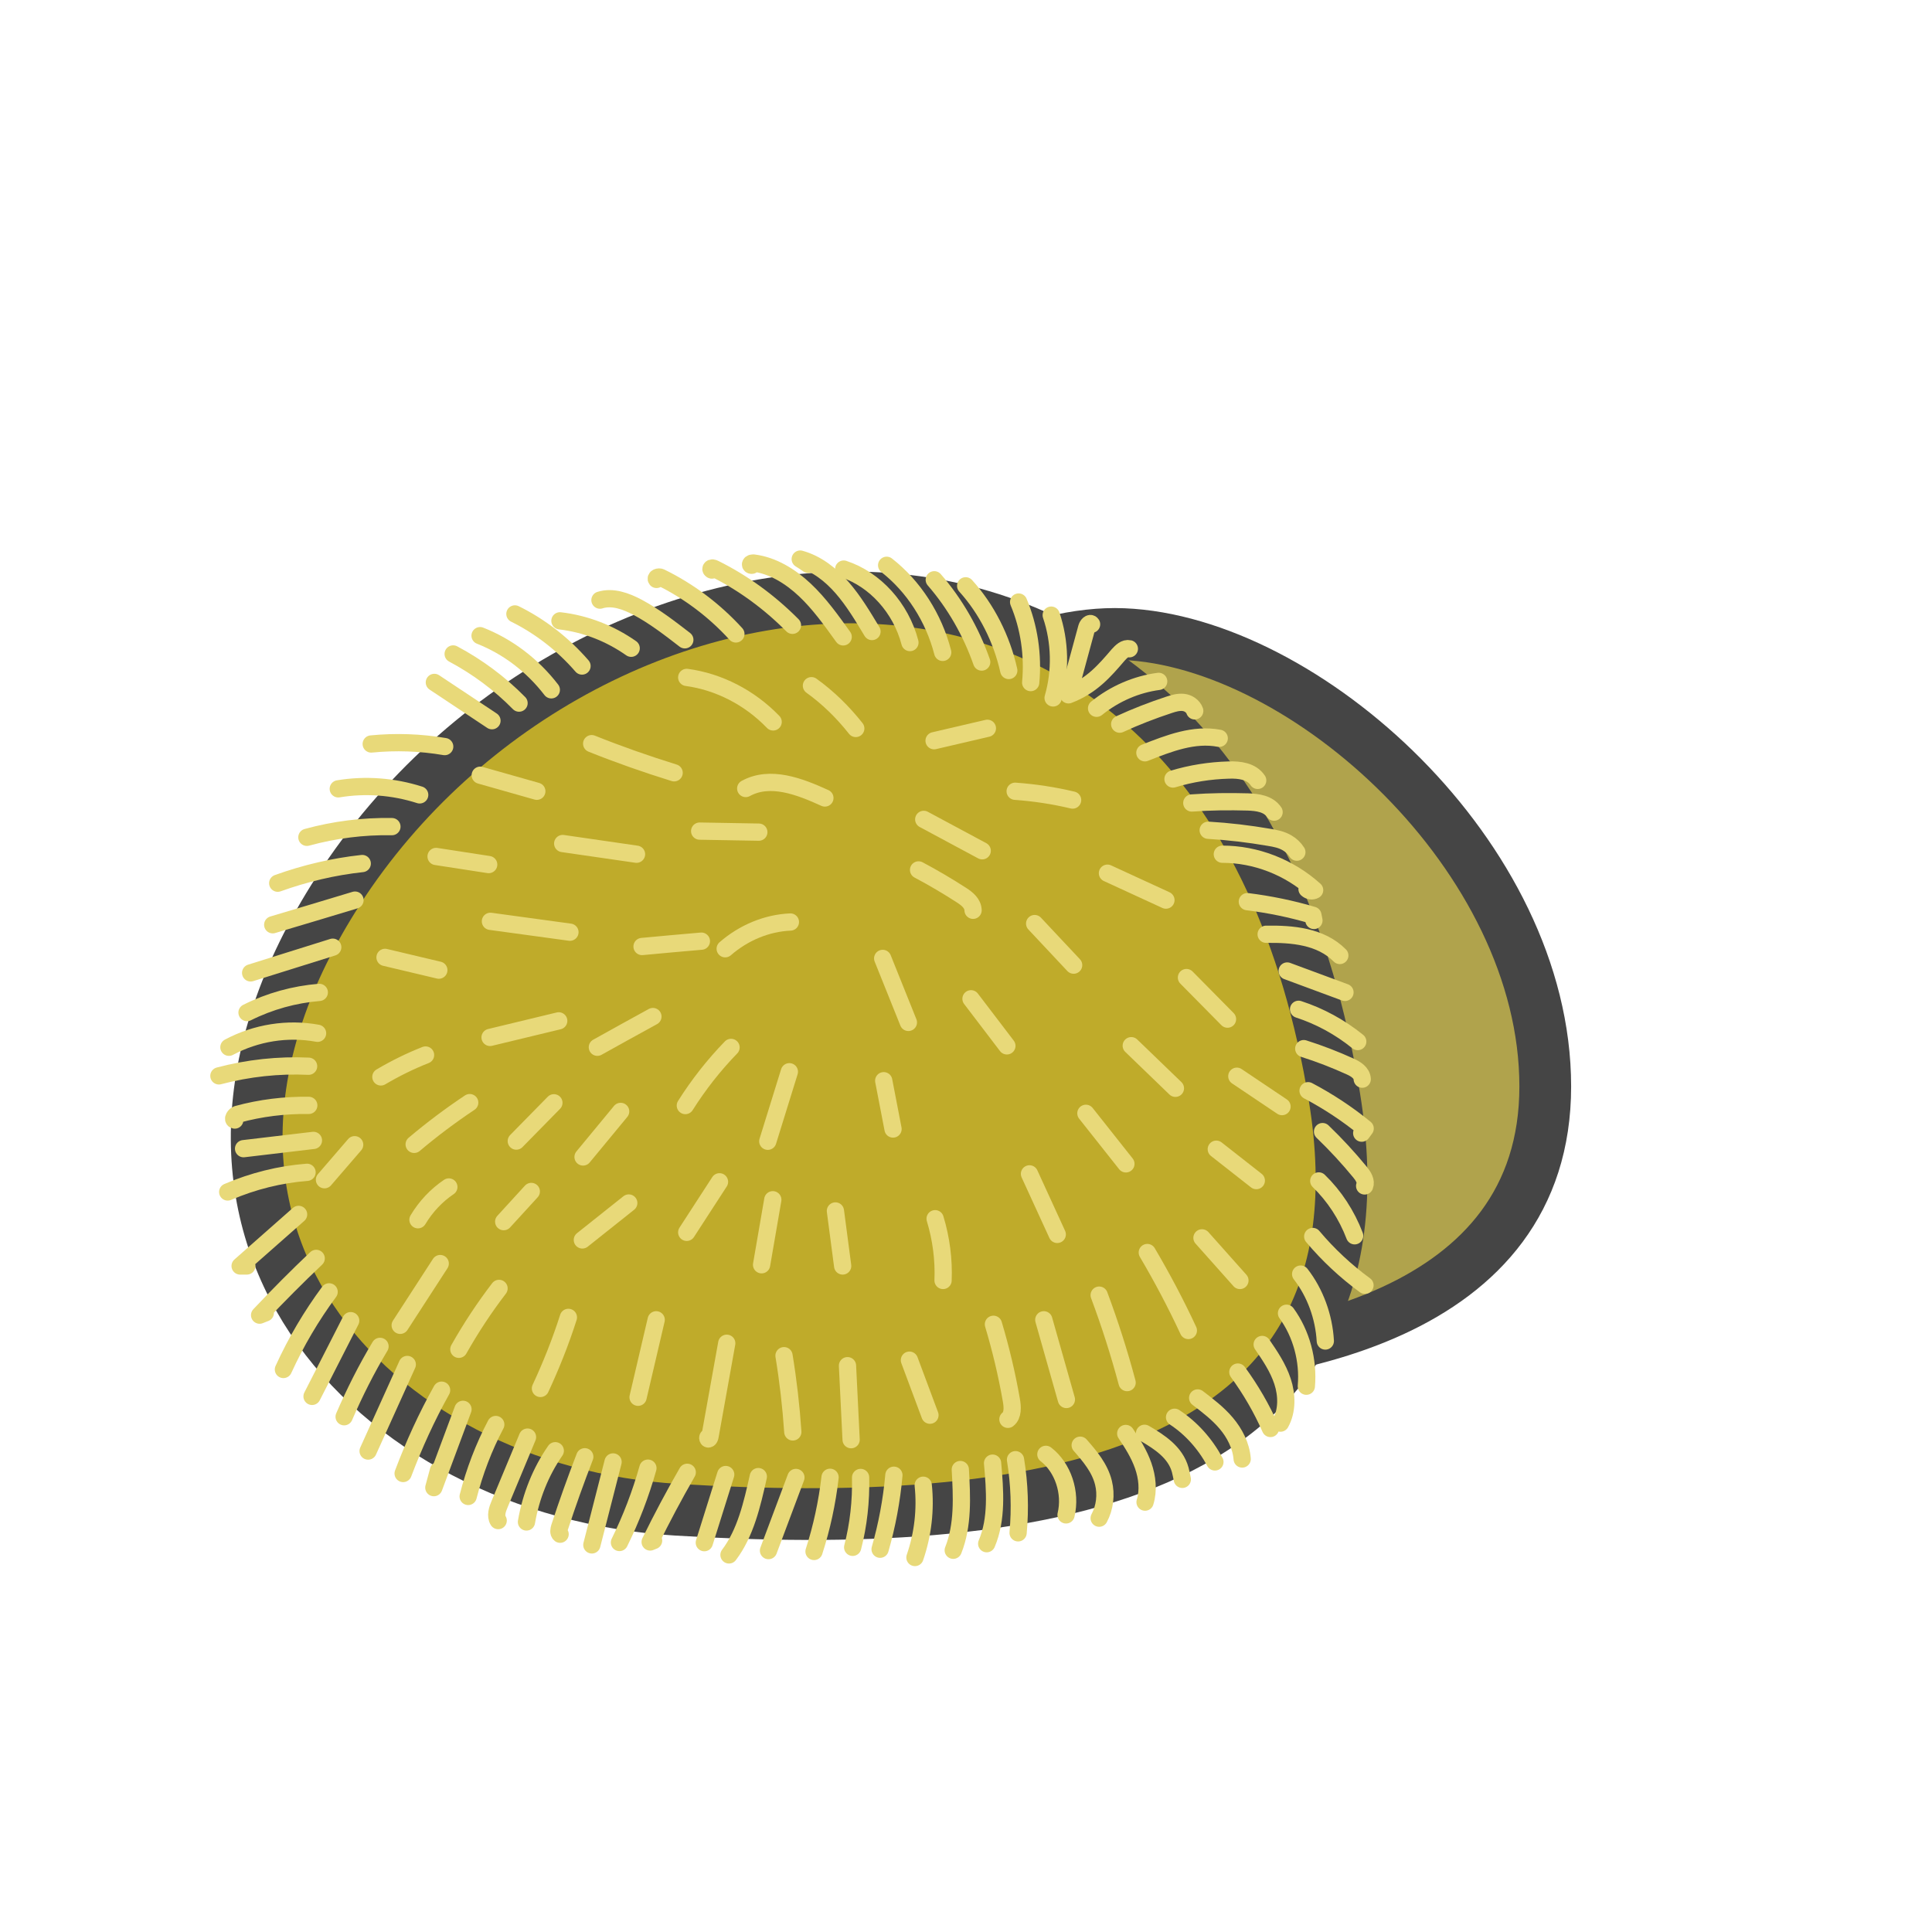
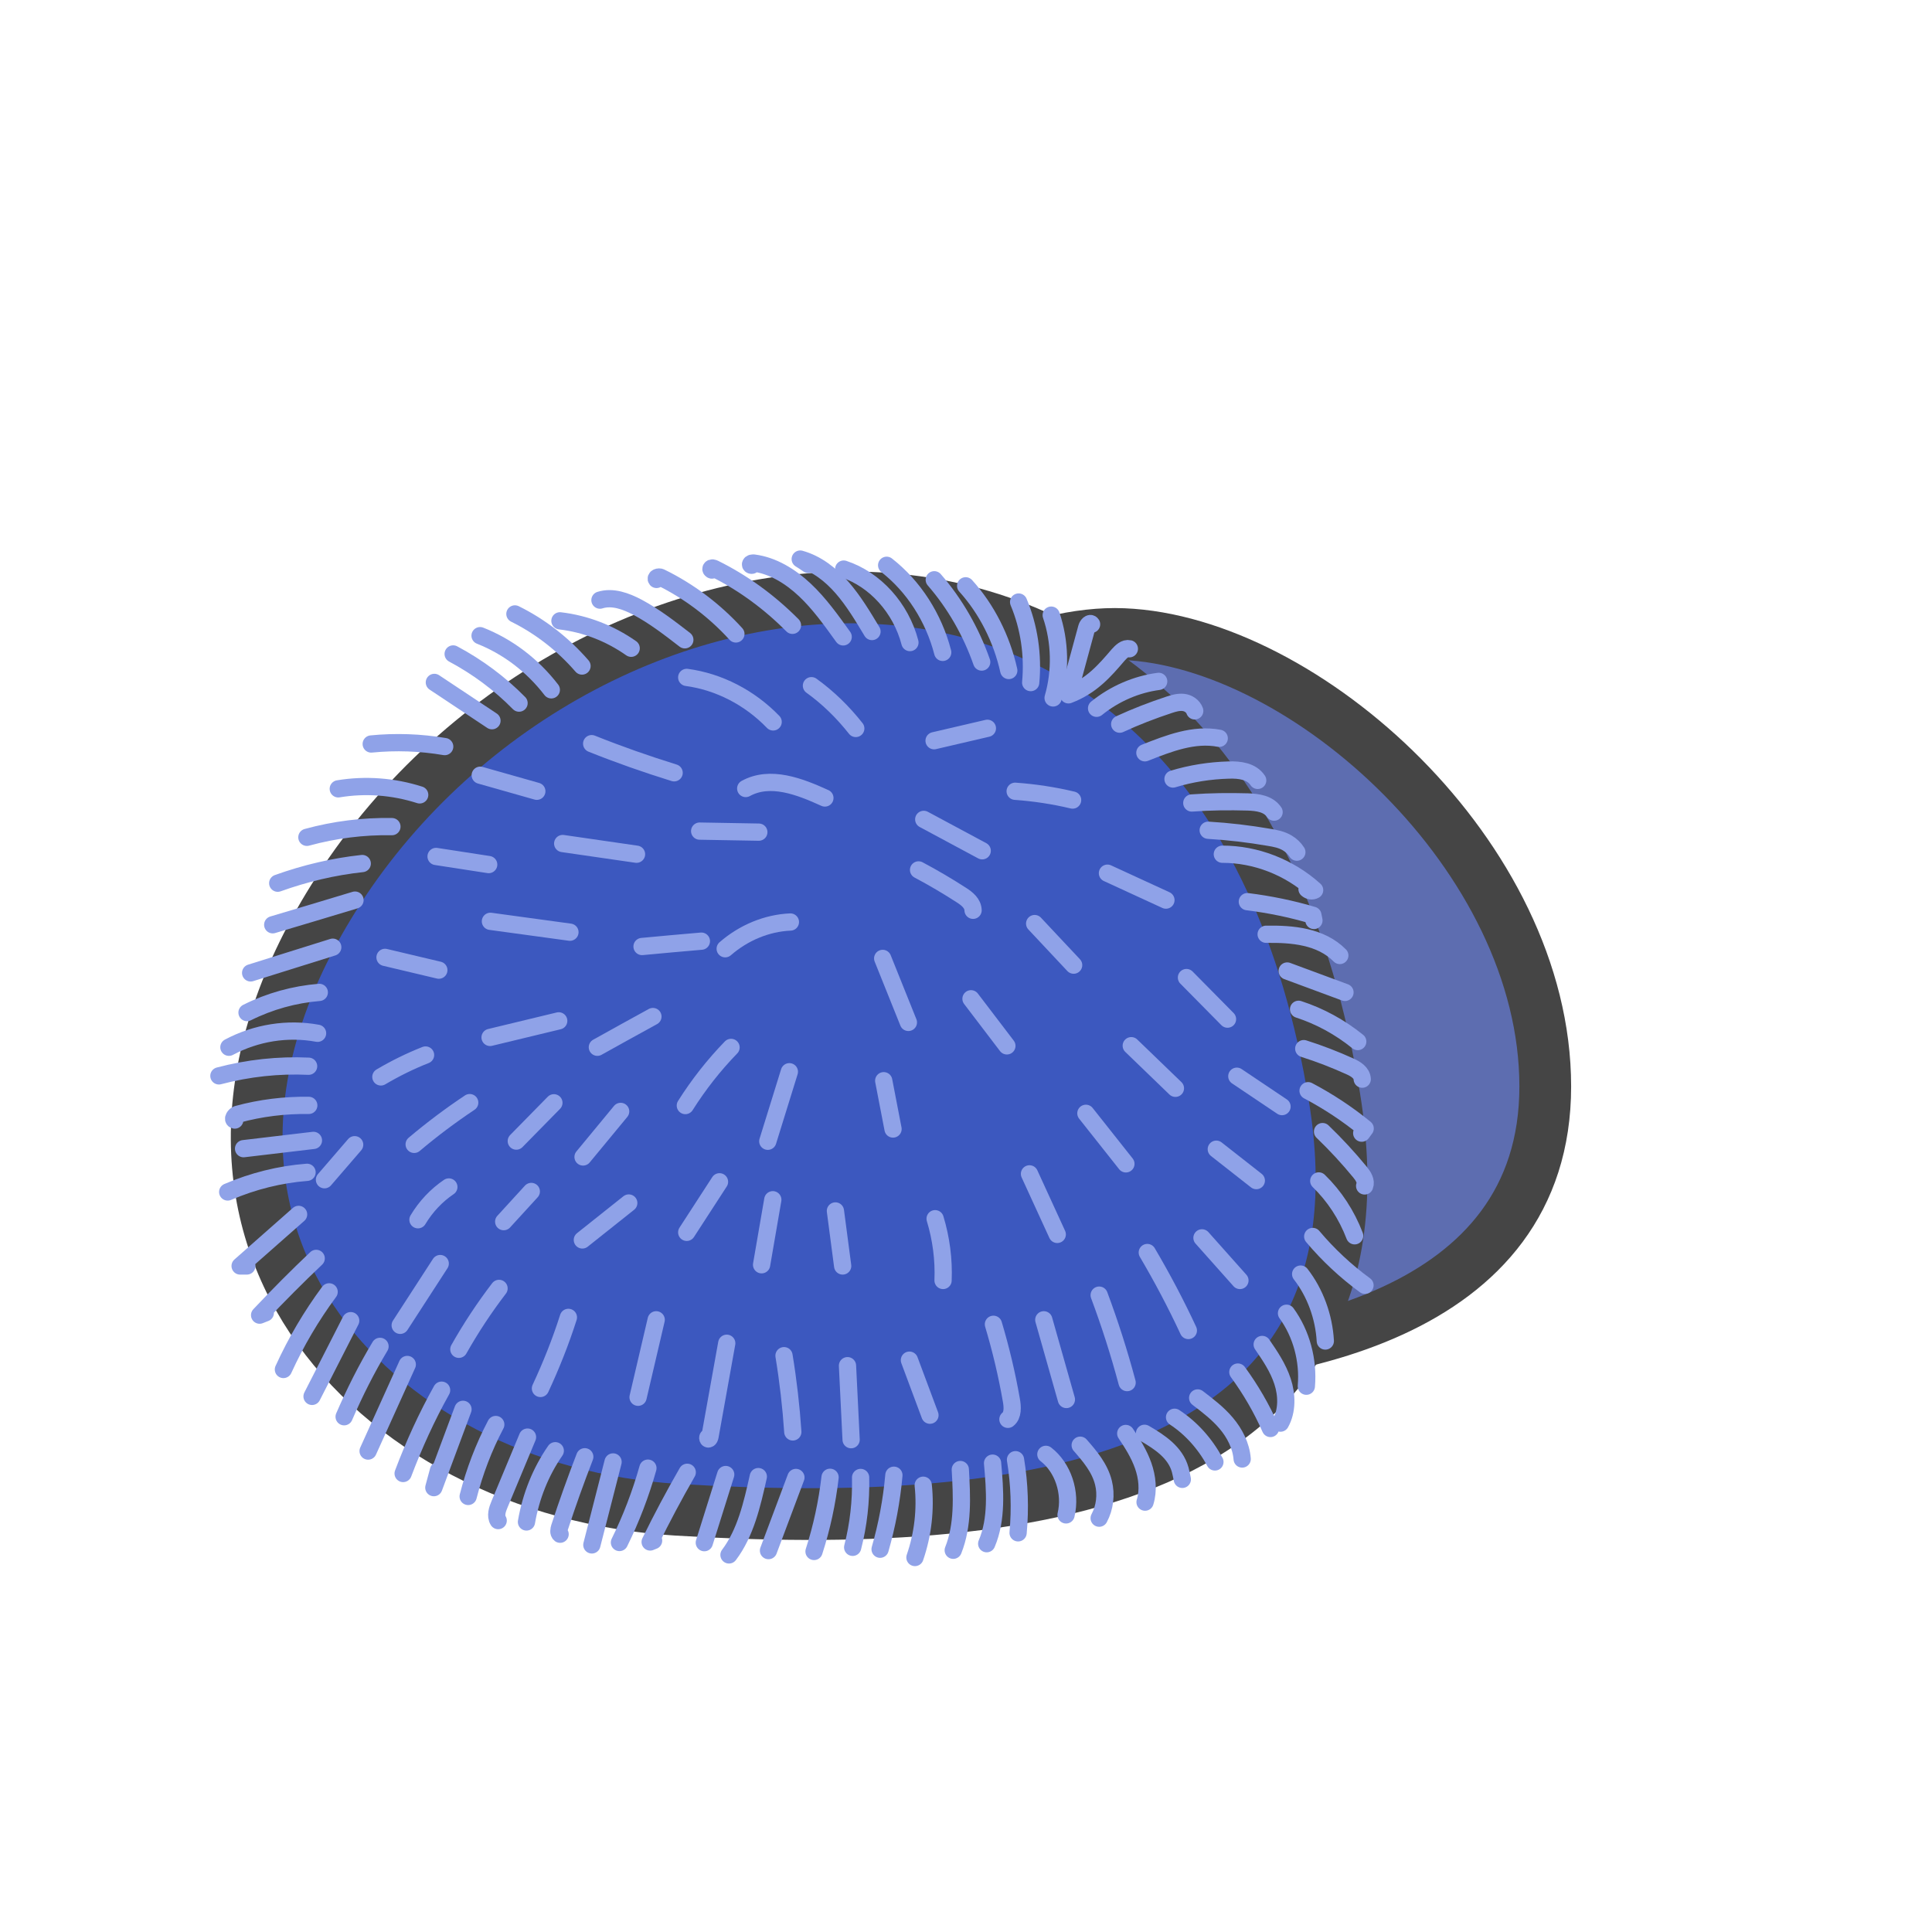
<svg xmlns="http://www.w3.org/2000/svg" id="_レイヤー_2" data-name="レイヤー 2" viewBox="0 0 112 112">
  <defs>
    <style>
      .cls-1 {
-         fill: #b0a34c;
+         fill: #5d6db0;
      }

      .cls-2 {
-         fill: #bfab2a;
-       }
- 
-       .cls-3 {
        stroke: #454545;
        stroke-width: 3px;
      }

-       .cls-3, .cls-4 {
+       .cls-2, .cls-3 {
        fill: none;
        stroke-linecap: round;
        stroke-linejoin: round;
      }

+       .cls-3 {
+         stroke: #8fa2e8;
+       }
+ 
      .cls-4 {
-         stroke: #e8d979;
+         fill: #3c58bf;
      }
    </style>
  </defs>
  <path class="cls-1" d="M63.73,79.03c-17.53,0-23.26-6.87-23.99-18.08-.73-11.2,14.86-24.62,25.39-24.19,10.53.43,24.45,12.9,24.45,26.22s-15.04,16.04-25.85,16.04Z" />
-   <path class="cls-3" d="M63.73,79.03c-17.53,0-23.26-6.87-23.99-18.08-.73-11.2,14.86-24.62,25.39-24.19,10.53.43,24.45,12.9,24.45,26.22s-15.04,16.04-25.85,16.04Z" />
+   <path class="cls-2" d="M63.73,79.03c-17.53,0-23.26-6.87-23.99-18.08-.73-11.2,14.86-24.62,25.39-24.19,10.53.43,24.45,12.9,24.45,26.22s-15.04,16.04-25.85,16.04Z" />
+   <path class="cls-4" d="M19.61,51.62c14.29-22.17,51.42-26.91,57.75,11.99,3.71,22.79-18.4,25.11-38.14,23.91-17.73-1.08-32.15-16.44-19.61-35.89Z" />
  <path class="cls-2" d="M19.61,51.62c14.29-22.17,51.42-26.91,57.75,11.99,3.71,22.79-18.4,25.11-38.14,23.91-17.73-1.08-32.15-16.44-19.61-35.89Z" />
-   <path class="cls-3" d="M19.61,51.62c14.29-22.17,51.42-26.91,57.75,11.99,3.71,22.79-18.4,25.11-38.14,23.91-17.73-1.08-32.15-16.44-19.61-35.89Z" />
  <g>
-     <path class="cls-4" d="M58.48,38.87c-.41-1.84-1.28-3.56-2.5-4.91" />
-     <path class="cls-4" d="M56.91,38.38c-.62-1.77-1.56-3.4-2.75-4.77" />
-     <path class="cls-4" d="M54.65,37.82c-.52-2.02-1.69-3.83-3.25-5.05" />
-     <path class="cls-4" d="M52.75,37.25c-.52-2-2.02-3.66-3.84-4.26" />
-     <path class="cls-4" d="M50.55,36.61c-.53-.88-1.06-1.77-1.73-2.54s-1.49-1.4-2.43-1.66c.16.1.32.2.47.31" />
-     <path class="cls-4" d="M48.88,36.92c-.69-.96-1.38-1.93-2.22-2.72s-1.86-1.42-2.97-1.56c-.07,0-.16,0-.18.07s.13.08.09.02" />
-     <path class="cls-4" d="M45.94,36.25c-1.34-1.35-2.87-2.47-4.53-3.29-.06-.03-.15-.06-.19,0s.09.13.08.06" />
-     <path class="cls-4" d="M42.66,36.75c-1.25-1.37-2.74-2.49-4.36-3.28-.11-.06-.32.02-.24.12" />
-     <path class="cls-4" d="M39.7,37.09c-.88-.68-1.76-1.36-2.73-1.88-.68-.36-1.46-.65-2.19-.42" />
-     <path class="cls-4" d="M36.59,37.58c-1.24-.87-2.66-1.42-4.13-1.59" />
-     <path class="cls-4" d="M59.75,39.57c.15-1.59-.09-3.22-.7-4.67" />
-     <path class="cls-4" d="M61.05,40.46c.45-1.55.41-3.27-.11-4.8" />
-     <path class="cls-4" d="M33.74,38.61c-1.1-1.27-2.43-2.3-3.89-3.02" />
-     <path class="cls-4" d="M31.96,39.99c-1.09-1.42-2.53-2.51-4.13-3.14" />
-     <path class="cls-4" d="M30.09,40.76c-1.13-1.15-2.43-2.11-3.82-2.85" />
-     <path class="cls-4" d="M28.52,41.78l-3.34-2.22" />
-     <path class="cls-4" d="M49.61,42.23c-.75-.95-1.61-1.79-2.57-2.48" />
-     <path class="cls-4" d="M44.82,41.85c-1.36-1.41-3.15-2.33-5.01-2.58" />
-     <path class="cls-4" d="M39.08,44.8c-1.61-.5-3.21-1.06-4.78-1.69" />
-     <path class="cls-4" d="M36.9,49.52c-1.43-.21-2.85-.41-4.28-.62" />
-     <path class="cls-4" d="M43.99,48.24c-1.14-.02-2.29-.04-3.43-.06" />
-     <path class="cls-4" d="M40.66,54.56c-1.15.1-2.29.2-3.44.31" />
-     <path class="cls-4" d="M33.04,54.04l-4.61-.63" />
-     <path class="cls-4" d="M31.12,45.87l-3.28-.93" />
-     <path class="cls-4" d="M28.33,50.12l-3.05-.47" />
-     <path class="cls-4" d="M25.44,56.24c-1.04-.25-2.08-.49-3.12-.74" />
-     <path class="cls-4" d="M32.39,59.18c-1.33.32-2.65.64-3.98.96" />
-     <path class="cls-4" d="M37.85,58.93c-1.07.59-2.15,1.18-3.22,1.78" />
-     <path class="cls-4" d="M35.98,64.43l-2.18,2.64" />
-     <path class="cls-4" d="M32.11,63.93l-2.18,2.22" />
-     <path class="cls-4" d="M27.23,63.92c-1.11.74-2.19,1.55-3.22,2.42" />
-     <path class="cls-4" d="M24.67,61.16c-.89.35-1.76.78-2.59,1.27" />
-     <path class="cls-4" d="M20.56,66.36l-1.75,2.03" />
-     <path class="cls-4" d="M26.02,68.81c-.71.48-1.33,1.13-1.79,1.9" />
-     <path class="cls-4" d="M30.8,69.07l-1.6,1.75" />
-     <path class="cls-4" d="M36.45,69.74l-2.69,2.14" />
-     <path class="cls-4" d="M25.78,43.28c-1.41-.24-2.84-.29-4.26-.15" />
-     <path class="cls-4" d="M24.33,46.08c-1.53-.49-3.15-.61-4.72-.35" />
-     <path class="cls-4" d="M22.72,47.92c-1.66-.03-3.32.18-4.93.62" />
-     <path class="cls-4" d="M21,50.06c-1.67.18-3.31.57-4.9,1.14" />
-     <path class="cls-4" d="M20.58,52.18c-1.59.48-3.18.96-4.77,1.43" />
-     <path class="cls-4" d="M19.29,54.91l-4.76,1.49" />
-     <path class="cls-4" d="M18.51,57.53c-1.45.12-2.87.51-4.19,1.17" />
-     <path class="cls-4" d="M18.41,59.9c-1.74-.32-3.56-.03-5.14.81" />
-     <path class="cls-4" d="M17.89,61.81c-1.74-.08-3.5.11-5.2.56" />
-     <path class="cls-4" d="M17.9,64.08c-1.39-.02-2.79.15-4.14.52-.15.04-.31.3-.15.33" />
-     <path class="cls-4" d="M18.17,66.11l-4.05.48" />
-     <path class="cls-4" d="M17.8,67.96c-1.57.12-3.13.51-4.6,1.14" />
-     <path class="cls-4" d="M17.31,70.4l-3.39,2.99c.13,0,.26,0,.39,0" />
-     <path class="cls-4" d="M18.33,72.95c-1.12,1.06-2.21,2.16-3.28,3.29l.33-.13" />
-     <path class="cls-4" d="M19.08,74.89c-1.03,1.39-1.92,2.9-2.65,4.5" />
-     <path class="cls-4" d="M20.33,76.56l-2.24,4.39" />
-     <path class="cls-4" d="M22.03,78.05c-.78,1.3-1.47,2.67-2.08,4.08" />
-     <path class="cls-4" d="M23.61,79.1l-2.27,5.02" />
-     <path class="cls-4" d="M25.6,80.59c-.86,1.54-1.6,3.16-2.23,4.83" />
-     <path class="cls-4" d="M26.84,81.7l-1.69,4.54.27-1" />
-     <path class="cls-4" d="M28.74,82.58c-.69,1.31-1.23,2.72-1.6,4.17" />
-     <path class="cls-4" d="M30.58,83.31l-1.62,3.89c-.13.3-.25.68-.08.95" />
-     <path class="cls-4" d="M32.19,84.1c-.84,1.21-1.41,2.63-1.67,4.13" />
-     <path class="cls-4" d="M33.9,84.45c-.52,1.35-1.01,2.71-1.46,4.09-.04.14-.08.31.03.4" />
-     <path class="cls-4" d="M35.54,84.75l-1.23,4.81" />
-     <path class="cls-4" d="M37.56,85.11c-.42,1.49-.97,2.93-1.65,4.31" />
-     <path class="cls-4" d="M39.84,85.35c-.76,1.32-1.48,2.67-2.15,4.04.07-.03.14-.06.2-.08" />
-     <path class="cls-4" d="M42.07,85.48l-1.24,3.95" />
-     <path class="cls-4" d="M43.96,85.6c-.36,1.61-.74,3.27-1.7,4.54" />
-     <path class="cls-4" d="M46.14,85.65c-.53,1.41-1.06,2.83-1.59,4.24" />
-     <path class="cls-4" d="M48.12,85.64c-.17,1.46-.48,2.91-.93,4.3" />
-     <path class="cls-4" d="M49.89,85.65c.03,1.36-.12,2.74-.46,4.05" />
-     <path class="cls-4" d="M51.82,85.52c-.13,1.46-.4,2.9-.8,4.29" />
-     <path class="cls-4" d="M53.52,86.1c.15,1.41-.02,2.86-.48,4.19" />
-     <path class="cls-4" d="M55.67,85.19c.09,1.58.17,3.23-.41,4.68" />
-     <path class="cls-4" d="M57.54,84.82c.14,1.57.27,3.24-.34,4.67" />
-     <path class="cls-4" d="M58.87,84.62c.23,1.4.28,2.83.15,4.24" />
-     <path class="cls-4" d="M60.63,84.31c.99.76,1.48,2.22,1.17,3.51" />
-     <path class="cls-4" d="M62.62,83.78c.56.64,1.14,1.32,1.35,2.18.17.68.08,1.44-.25,2.05" />
-     <path class="cls-4" d="M65.26,83.1c.39.58.77,1.18,1.01,1.86s.32,1.44.11,2.12" />
-     <path class="cls-4" d="M66.35,83.09c.86.5,1.79,1.1,2.07,2.12.05.18.08.37.12.55" />
-     <path class="cls-4" d="M68.09,82.16c.96.63,1.77,1.53,2.34,2.59" />
-     <path class="cls-4" d="M69.43,81.04c.59.45,1.18.9,1.66,1.47s.86,1.29.92,2.07" />
-     <path class="cls-4" d="M71.76,79.54c.74,1.01,1.38,2.11,1.89,3.27" />
-     <path class="cls-4" d="M73.17,77.94c.46.67.92,1.35,1.18,2.14s.28,1.71-.12,2.42" />
-     <path class="cls-4" d="M74.58,76.13c.86,1.18,1.28,2.73,1.15,4.23" />
-     <path class="cls-4" d="M75.4,73.86c.84,1.08,1.35,2.47,1.43,3.88" />
-     <path class="cls-4" d="M76.1,71.68c.9,1.07,1.92,2.02,3.03,2.83" />
-     <path class="cls-4" d="M76.45,68.46c.9.87,1.62,1.97,2.08,3.18" />
-     <path class="cls-4" d="M76.67,65.6c.77.74,1.5,1.53,2.18,2.36.18.22.37.52.26.79" />
-     <path class="cls-4" d="M75.83,63.23c1.16.61,2.27,1.34,3.31,2.19-.07.09-.13.18-.2.27" />
-     <path class="cls-4" d="M75.58,60.79c.92.29,1.82.64,2.7,1.04.31.14.67.36.69.73" />
-     <path class="cls-4" d="M75.28,58.51c1.23.4,2.39,1.03,3.43,1.87" />
-     <path class="cls-4" d="M74.62,56.29l3.35,1.24" />
-     <path class="cls-4" d="M73.4,54.16c1.51-.02,3.16.11,4.27,1.23" />
-     <path class="cls-4" d="M72.31,52.27c1.28.16,2.56.42,3.8.79.02.1.04.2.06.3" />
-     <path class="cls-4" d="M70.86,49.52c1.93,0,3.86.74,5.35,2.08-.14.08-.32.05-.44-.06" />
-     <path class="cls-4" d="M70.04,48.13c1.18.07,2.36.21,3.52.41.37.06.74.13,1.07.33.22.13.41.31.55.53" />
-     <path class="cls-4" d="M69.09,46.55c1.08-.08,2.17-.09,3.25-.06.56.02,1.19.1,1.52.59" />
-     <path class="cls-4" d="M68,45.16c1.05-.32,2.14-.49,3.24-.52.61-.02,1.31.06,1.67.6" />
-     <path class="cls-4" d="M66.37,43.64c1.39-.55,2.85-1.12,4.31-.84" />
-     <path class="cls-4" d="M64.91,41.98c.93-.43,1.89-.8,2.86-1.12.27-.09.55-.17.83-.14s.56.21.66.49" />
-     <path class="cls-4" d="M63.57,41.06c1.05-.85,2.31-1.39,3.6-1.56" />
-     <path class="cls-4" d="M65.47,37.61c-.25-.06-.47.16-.65.36-.77.9-1.54,1.8-2.88,2.31l1.06-3.9c.04-.14.2-.32.28-.19" />
-     <path class="cls-4" d="M25.52,73.25l-2.32,3.58" />
-     <path class="cls-4" d="M28.93,74.69c-.85,1.11-1.63,2.29-2.33,3.53" />
-     <path class="cls-4" d="M32.95,76.37c-.45,1.41-1,2.79-1.62,4.12" />
-     <path class="cls-4" d="M38.04,76.51l-1.05,4.49" />
-     <path class="cls-4" d="M42.13,77.87l-.97,5.4c-.01.06-.04.14-.09.15s-.06-.13,0-.1" />
-     <path class="cls-4" d="M45.45,78.59c.24,1.46.41,2.94.51,4.42" />
-     <path class="cls-4" d="M49.13,79.17l.21,4.29" />
-     <path class="cls-4" d="M52.72,78.85l1.19,3.19" />
-     <path class="cls-4" d="M57.59,76.77c.43,1.44.78,2.91,1.04,4.4.07.39.1.88-.2,1.11" />
-     <path class="cls-4" d="M60.51,76.51l1.31,4.62" />
-     <path class="cls-4" d="M63.72,75.08c.62,1.66,1.16,3.35,1.62,5.07" />
-     <path class="cls-4" d="M66.51,72.61c.86,1.46,1.66,2.97,2.38,4.52" />
-     <path class="cls-4" d="M69.68,71.76l2.2,2.47" />
-     <path class="cls-4" d="M70.51,66.62l2.32,1.82" />
-     <path class="cls-4" d="M41.71,68.51l-1.9,2.93" />
-     <path class="cls-4" d="M44.8,69.55l-.65,3.77" />
-     <path class="cls-4" d="M48.43,70.2l.42,3.19" />
-     <path class="cls-4" d="M54.21,70.65c.35,1.15.51,2.37.46,3.58" />
-     <path class="cls-4" d="M59.68,68.05l1.61,3.51" />
-     <path class="cls-4" d="M62.95,64.54l2.32,2.93" />
-     <path class="cls-4" d="M65.58,60.62l2.56,2.47" />
-     <path class="cls-4" d="M42.38,60.72c-.99,1.02-1.88,2.15-2.65,3.37" />
-     <path class="cls-4" d="M45.76,62.13l-1.25,4.03" />
-     <path class="cls-4" d="M51.23,62.65l.54,2.8" />
-     <path class="cls-4" d="M45.82,53.45c-1.37.06-2.71.62-3.78,1.55" />
-     <path class="cls-4" d="M51.17,55.56l1.49,3.71" />
-     <path class="cls-4" d="M56.29,57.9l2.08,2.73" />
-     <path class="cls-4" d="M59.98,53.54l2.26,2.41" />
-     <path class="cls-4" d="M64.2,50.62l3.39,1.56" />
-     <path class="cls-4" d="M58.85,45.87c1.12.08,2.24.25,3.33.51" />
-     <path class="cls-4" d="M53.55,47.5l3.39,1.82" />
-     <path class="cls-4" d="M53.25,50.43c.85.45,1.68.94,2.5,1.47.31.2.65.47.66.87" />
-     <path class="cls-4" d="M54.15,42.94l3.09-.72" />
-     <path class="cls-4" d="M47.82,46.26c-1.47-.67-3.17-1.33-4.59-.55" />
-     <path class="cls-4" d="M68.78,56.67l2.38,2.41" />
-     <path class="cls-4" d="M71.7,62.39l2.62,1.76" />
+     <path class="cls-3" d="M58.48,38.87c-.41-1.84-1.28-3.56-2.5-4.91" />
+     <path class="cls-3" d="M56.91,38.38c-.62-1.77-1.56-3.4-2.75-4.77" />
+     <path class="cls-3" d="M54.65,37.82c-.52-2.02-1.69-3.83-3.25-5.05" />
+     <path class="cls-3" d="M52.75,37.25c-.52-2-2.02-3.66-3.84-4.26" />
+     <path class="cls-3" d="M50.55,36.61c-.53-.88-1.06-1.77-1.73-2.54s-1.49-1.4-2.43-1.66c.16.1.32.2.47.31" />
+     <path class="cls-3" d="M48.88,36.92c-.69-.96-1.38-1.93-2.22-2.72s-1.86-1.42-2.97-1.56c-.07,0-.16,0-.18.07s.13.08.09.02" />
+     <path class="cls-3" d="M45.94,36.25c-1.34-1.35-2.87-2.47-4.53-3.29-.06-.03-.15-.06-.19,0s.09.13.08.06" />
+     <path class="cls-3" d="M42.66,36.75c-1.25-1.37-2.74-2.49-4.36-3.28-.11-.06-.32.02-.24.12" />
+     <path class="cls-3" d="M39.7,37.09c-.88-.68-1.76-1.36-2.73-1.88-.68-.36-1.46-.65-2.19-.42" />
+     <path class="cls-3" d="M36.59,37.58c-1.24-.87-2.66-1.42-4.13-1.59" />
+     <path class="cls-3" d="M59.75,39.57c.15-1.59-.09-3.22-.7-4.67" />
+     <path class="cls-3" d="M61.05,40.46c.45-1.55.41-3.27-.11-4.8" />
+     <path class="cls-3" d="M33.74,38.61c-1.1-1.27-2.43-2.3-3.89-3.02" />
+     <path class="cls-3" d="M31.96,39.99c-1.09-1.42-2.53-2.51-4.13-3.14" />
+     <path class="cls-3" d="M30.09,40.76c-1.13-1.15-2.43-2.11-3.82-2.85" />
+     <path class="cls-3" d="M28.52,41.78l-3.34-2.22" />
+     <path class="cls-3" d="M49.61,42.23c-.75-.95-1.61-1.79-2.57-2.48" />
+     <path class="cls-3" d="M44.82,41.85c-1.36-1.41-3.15-2.33-5.01-2.58" />
+     <path class="cls-3" d="M39.08,44.8c-1.61-.5-3.21-1.06-4.78-1.69" />
+     <path class="cls-3" d="M36.9,49.52c-1.43-.21-2.85-.41-4.28-.62" />
+     <path class="cls-3" d="M43.99,48.24c-1.14-.02-2.29-.04-3.43-.06" />
+     <path class="cls-3" d="M40.66,54.56c-1.15.1-2.29.2-3.44.31" />
+     <path class="cls-3" d="M33.04,54.04l-4.61-.63" />
+     <path class="cls-3" d="M31.12,45.87l-3.28-.93" />
+     <path class="cls-3" d="M28.33,50.12l-3.05-.47" />
+     <path class="cls-3" d="M25.44,56.24c-1.04-.25-2.08-.49-3.12-.74" />
+     <path class="cls-3" d="M32.39,59.18c-1.33.32-2.65.64-3.98.96" />
+     <path class="cls-3" d="M37.85,58.93c-1.07.59-2.15,1.18-3.22,1.78" />
+     <path class="cls-3" d="M35.98,64.43l-2.18,2.64" />
+     <path class="cls-3" d="M32.11,63.93l-2.18,2.22" />
+     <path class="cls-3" d="M27.23,63.92c-1.11.74-2.19,1.55-3.22,2.42" />
+     <path class="cls-3" d="M24.67,61.16c-.89.35-1.76.78-2.59,1.27" />
+     <path class="cls-3" d="M20.56,66.36l-1.75,2.03" />
+     <path class="cls-3" d="M26.02,68.81c-.71.48-1.33,1.13-1.79,1.9" />
+     <path class="cls-3" d="M30.8,69.07l-1.6,1.75" />
+     <path class="cls-3" d="M36.45,69.74l-2.69,2.14" />
+     <path class="cls-3" d="M25.78,43.28c-1.41-.24-2.84-.29-4.26-.15" />
+     <path class="cls-3" d="M24.33,46.08c-1.53-.49-3.15-.61-4.72-.35" />
+     <path class="cls-3" d="M22.72,47.92c-1.66-.03-3.32.18-4.93.62" />
+     <path class="cls-3" d="M21,50.06c-1.67.18-3.31.57-4.9,1.14" />
+     <path class="cls-3" d="M20.58,52.18c-1.59.48-3.18.96-4.77,1.43" />
+     <path class="cls-3" d="M19.29,54.91l-4.76,1.49" />
+     <path class="cls-3" d="M18.51,57.53c-1.45.12-2.87.51-4.19,1.17" />
+     <path class="cls-3" d="M18.41,59.9c-1.74-.32-3.56-.03-5.14.81" />
+     <path class="cls-3" d="M17.89,61.81c-1.74-.08-3.5.11-5.2.56" />
+     <path class="cls-3" d="M17.9,64.08c-1.39-.02-2.79.15-4.14.52-.15.04-.31.3-.15.33" />
+     <path class="cls-3" d="M18.17,66.11l-4.05.48" />
+     <path class="cls-3" d="M17.8,67.96c-1.57.12-3.13.51-4.6,1.14" />
+     <path class="cls-3" d="M17.31,70.4l-3.39,2.99c.13,0,.26,0,.39,0" />
+     <path class="cls-3" d="M18.33,72.95c-1.12,1.06-2.21,2.16-3.28,3.29l.33-.13" />
+     <path class="cls-3" d="M19.08,74.89c-1.03,1.39-1.92,2.9-2.65,4.5" />
+     <path class="cls-3" d="M20.33,76.56l-2.24,4.39" />
+     <path class="cls-3" d="M22.03,78.05c-.78,1.3-1.47,2.67-2.08,4.08" />
+     <path class="cls-3" d="M23.61,79.1l-2.27,5.02" />
+     <path class="cls-3" d="M25.6,80.59c-.86,1.54-1.6,3.16-2.23,4.83" />
+     <path class="cls-3" d="M26.84,81.7l-1.69,4.54.27-1" />
+     <path class="cls-3" d="M28.74,82.58c-.69,1.31-1.23,2.72-1.6,4.17" />
+     <path class="cls-3" d="M30.58,83.31l-1.62,3.89c-.13.3-.25.68-.08.95" />
+     <path class="cls-3" d="M32.19,84.1c-.84,1.21-1.41,2.63-1.67,4.13" />
+     <path class="cls-3" d="M33.9,84.45c-.52,1.35-1.01,2.71-1.46,4.09-.04.14-.08.31.03.4" />
+     <path class="cls-3" d="M35.54,84.75l-1.23,4.81" />
+     <path class="cls-3" d="M37.56,85.11c-.42,1.49-.97,2.93-1.65,4.31" />
+     <path class="cls-3" d="M39.84,85.35c-.76,1.32-1.48,2.67-2.15,4.04.07-.03.14-.06.2-.08" />
+     <path class="cls-3" d="M42.07,85.48l-1.24,3.95" />
+     <path class="cls-3" d="M43.96,85.6c-.36,1.61-.74,3.27-1.7,4.54" />
+     <path class="cls-3" d="M46.14,85.65c-.53,1.41-1.06,2.83-1.59,4.24" />
+     <path class="cls-3" d="M48.12,85.64c-.17,1.46-.48,2.91-.93,4.3" />
+     <path class="cls-3" d="M49.89,85.65c.03,1.36-.12,2.74-.46,4.05" />
+     <path class="cls-3" d="M51.82,85.52c-.13,1.46-.4,2.9-.8,4.29" />
+     <path class="cls-3" d="M53.52,86.1c.15,1.41-.02,2.86-.48,4.19" />
+     <path class="cls-3" d="M55.67,85.19c.09,1.58.17,3.23-.41,4.68" />
+     <path class="cls-3" d="M57.54,84.82c.14,1.57.27,3.24-.34,4.67" />
+     <path class="cls-3" d="M58.87,84.62c.23,1.4.28,2.83.15,4.24" />
+     <path class="cls-3" d="M60.63,84.31c.99.76,1.48,2.22,1.17,3.51" />
+     <path class="cls-3" d="M62.62,83.78c.56.64,1.14,1.32,1.35,2.18.17.68.08,1.44-.25,2.05" />
+     <path class="cls-3" d="M65.26,83.1c.39.58.77,1.18,1.01,1.86s.32,1.44.11,2.12" />
+     <path class="cls-3" d="M66.35,83.09c.86.5,1.79,1.1,2.07,2.12.05.18.08.37.12.55" />
+     <path class="cls-3" d="M68.09,82.16c.96.63,1.77,1.53,2.34,2.59" />
+     <path class="cls-3" d="M69.43,81.04c.59.45,1.18.9,1.66,1.47s.86,1.29.92,2.07" />
+     <path class="cls-3" d="M71.76,79.54c.74,1.01,1.38,2.11,1.89,3.27" />
+     <path class="cls-3" d="M73.17,77.94c.46.67.92,1.35,1.18,2.14s.28,1.71-.12,2.42" />
+     <path class="cls-3" d="M74.58,76.13c.86,1.18,1.28,2.73,1.15,4.23" />
+     <path class="cls-3" d="M75.4,73.86c.84,1.08,1.35,2.47,1.43,3.88" />
+     <path class="cls-3" d="M76.1,71.68c.9,1.07,1.92,2.02,3.03,2.83" />
+     <path class="cls-3" d="M76.45,68.46c.9.87,1.62,1.97,2.08,3.18" />
+     <path class="cls-3" d="M76.67,65.6c.77.74,1.5,1.53,2.18,2.36.18.22.37.52.26.79" />
+     <path class="cls-3" d="M75.83,63.23c1.16.61,2.27,1.34,3.31,2.19-.07.09-.13.18-.2.27" />
+     <path class="cls-3" d="M75.58,60.79c.92.29,1.82.64,2.7,1.04.31.14.67.36.69.73" />
+     <path class="cls-3" d="M75.28,58.51c1.23.4,2.39,1.03,3.43,1.87" />
+     <path class="cls-3" d="M74.62,56.29l3.35,1.24" />
+     <path class="cls-3" d="M73.4,54.16c1.51-.02,3.16.11,4.27,1.23" />
+     <path class="cls-3" d="M72.31,52.27c1.28.16,2.56.42,3.8.79.02.1.04.2.06.3" />
+     <path class="cls-3" d="M70.86,49.52c1.93,0,3.86.74,5.35,2.08-.14.08-.32.05-.44-.06" />
+     <path class="cls-3" d="M70.04,48.13c1.18.07,2.36.21,3.52.41.37.06.74.13,1.07.33.22.13.41.31.55.53" />
+     <path class="cls-3" d="M69.09,46.55c1.08-.08,2.17-.09,3.25-.06.56.02,1.19.1,1.52.59" />
+     <path class="cls-3" d="M68,45.16c1.05-.32,2.14-.49,3.24-.52.61-.02,1.31.06,1.67.6" />
+     <path class="cls-3" d="M66.37,43.64c1.39-.55,2.85-1.12,4.31-.84" />
+     <path class="cls-3" d="M64.91,41.98c.93-.43,1.89-.8,2.86-1.12.27-.09.55-.17.83-.14s.56.21.66.49" />
+     <path class="cls-3" d="M63.57,41.06c1.05-.85,2.31-1.39,3.6-1.56" />
+     <path class="cls-3" d="M65.47,37.61c-.25-.06-.47.16-.65.36-.77.9-1.54,1.8-2.88,2.31l1.06-3.9c.04-.14.2-.32.28-.19" />
+     <path class="cls-3" d="M25.52,73.25l-2.32,3.58" />
+     <path class="cls-3" d="M28.93,74.69c-.85,1.11-1.63,2.29-2.33,3.53" />
+     <path class="cls-3" d="M32.95,76.37c-.45,1.41-1,2.79-1.62,4.12" />
+     <path class="cls-3" d="M38.04,76.51l-1.05,4.49" />
+     <path class="cls-3" d="M42.13,77.87l-.97,5.4c-.01.06-.04.14-.09.15s-.06-.13,0-.1" />
+     <path class="cls-3" d="M45.45,78.59c.24,1.46.41,2.94.51,4.42" />
+     <path class="cls-3" d="M49.13,79.17l.21,4.29" />
+     <path class="cls-3" d="M52.72,78.85l1.19,3.19" />
+     <path class="cls-3" d="M57.59,76.77c.43,1.44.78,2.91,1.04,4.4.07.39.1.88-.2,1.11" />
+     <path class="cls-3" d="M60.51,76.51l1.31,4.62" />
+     <path class="cls-3" d="M63.72,75.08c.62,1.66,1.16,3.35,1.62,5.07" />
+     <path class="cls-3" d="M66.51,72.61c.86,1.46,1.66,2.97,2.38,4.52" />
+     <path class="cls-3" d="M69.68,71.76l2.2,2.47" />
+     <path class="cls-3" d="M70.51,66.62l2.32,1.82" />
+     <path class="cls-3" d="M41.71,68.51l-1.9,2.93" />
+     <path class="cls-3" d="M44.8,69.55l-.65,3.77" />
+     <path class="cls-3" d="M48.43,70.2l.42,3.19" />
+     <path class="cls-3" d="M54.21,70.65c.35,1.15.51,2.37.46,3.58" />
+     <path class="cls-3" d="M59.68,68.05l1.61,3.51" />
+     <path class="cls-3" d="M62.95,64.54l2.32,2.93" />
+     <path class="cls-3" d="M65.58,60.62l2.56,2.47" />
+     <path class="cls-3" d="M42.38,60.72c-.99,1.02-1.88,2.15-2.65,3.37" />
+     <path class="cls-3" d="M45.76,62.13l-1.25,4.03" />
+     <path class="cls-3" d="M51.23,62.65l.54,2.8" />
+     <path class="cls-3" d="M45.82,53.45c-1.37.06-2.71.62-3.78,1.55" />
+     <path class="cls-3" d="M51.17,55.56l1.49,3.71" />
+     <path class="cls-3" d="M56.29,57.9l2.08,2.73" />
+     <path class="cls-3" d="M59.98,53.54l2.26,2.41" />
+     <path class="cls-3" d="M64.2,50.62l3.39,1.56" />
+     <path class="cls-3" d="M58.85,45.87c1.12.08,2.24.25,3.33.51" />
+     <path class="cls-3" d="M53.55,47.5l3.39,1.82" />
+     <path class="cls-3" d="M53.25,50.43c.85.45,1.68.94,2.5,1.47.31.2.65.47.66.87" />
+     <path class="cls-3" d="M54.15,42.94l3.09-.72" />
+     <path class="cls-3" d="M47.82,46.26c-1.47-.67-3.17-1.33-4.59-.55" />
+     <path class="cls-3" d="M68.78,56.67l2.38,2.41" />
+     <path class="cls-3" d="M71.7,62.39l2.62,1.76" />
  </g>
</svg>
